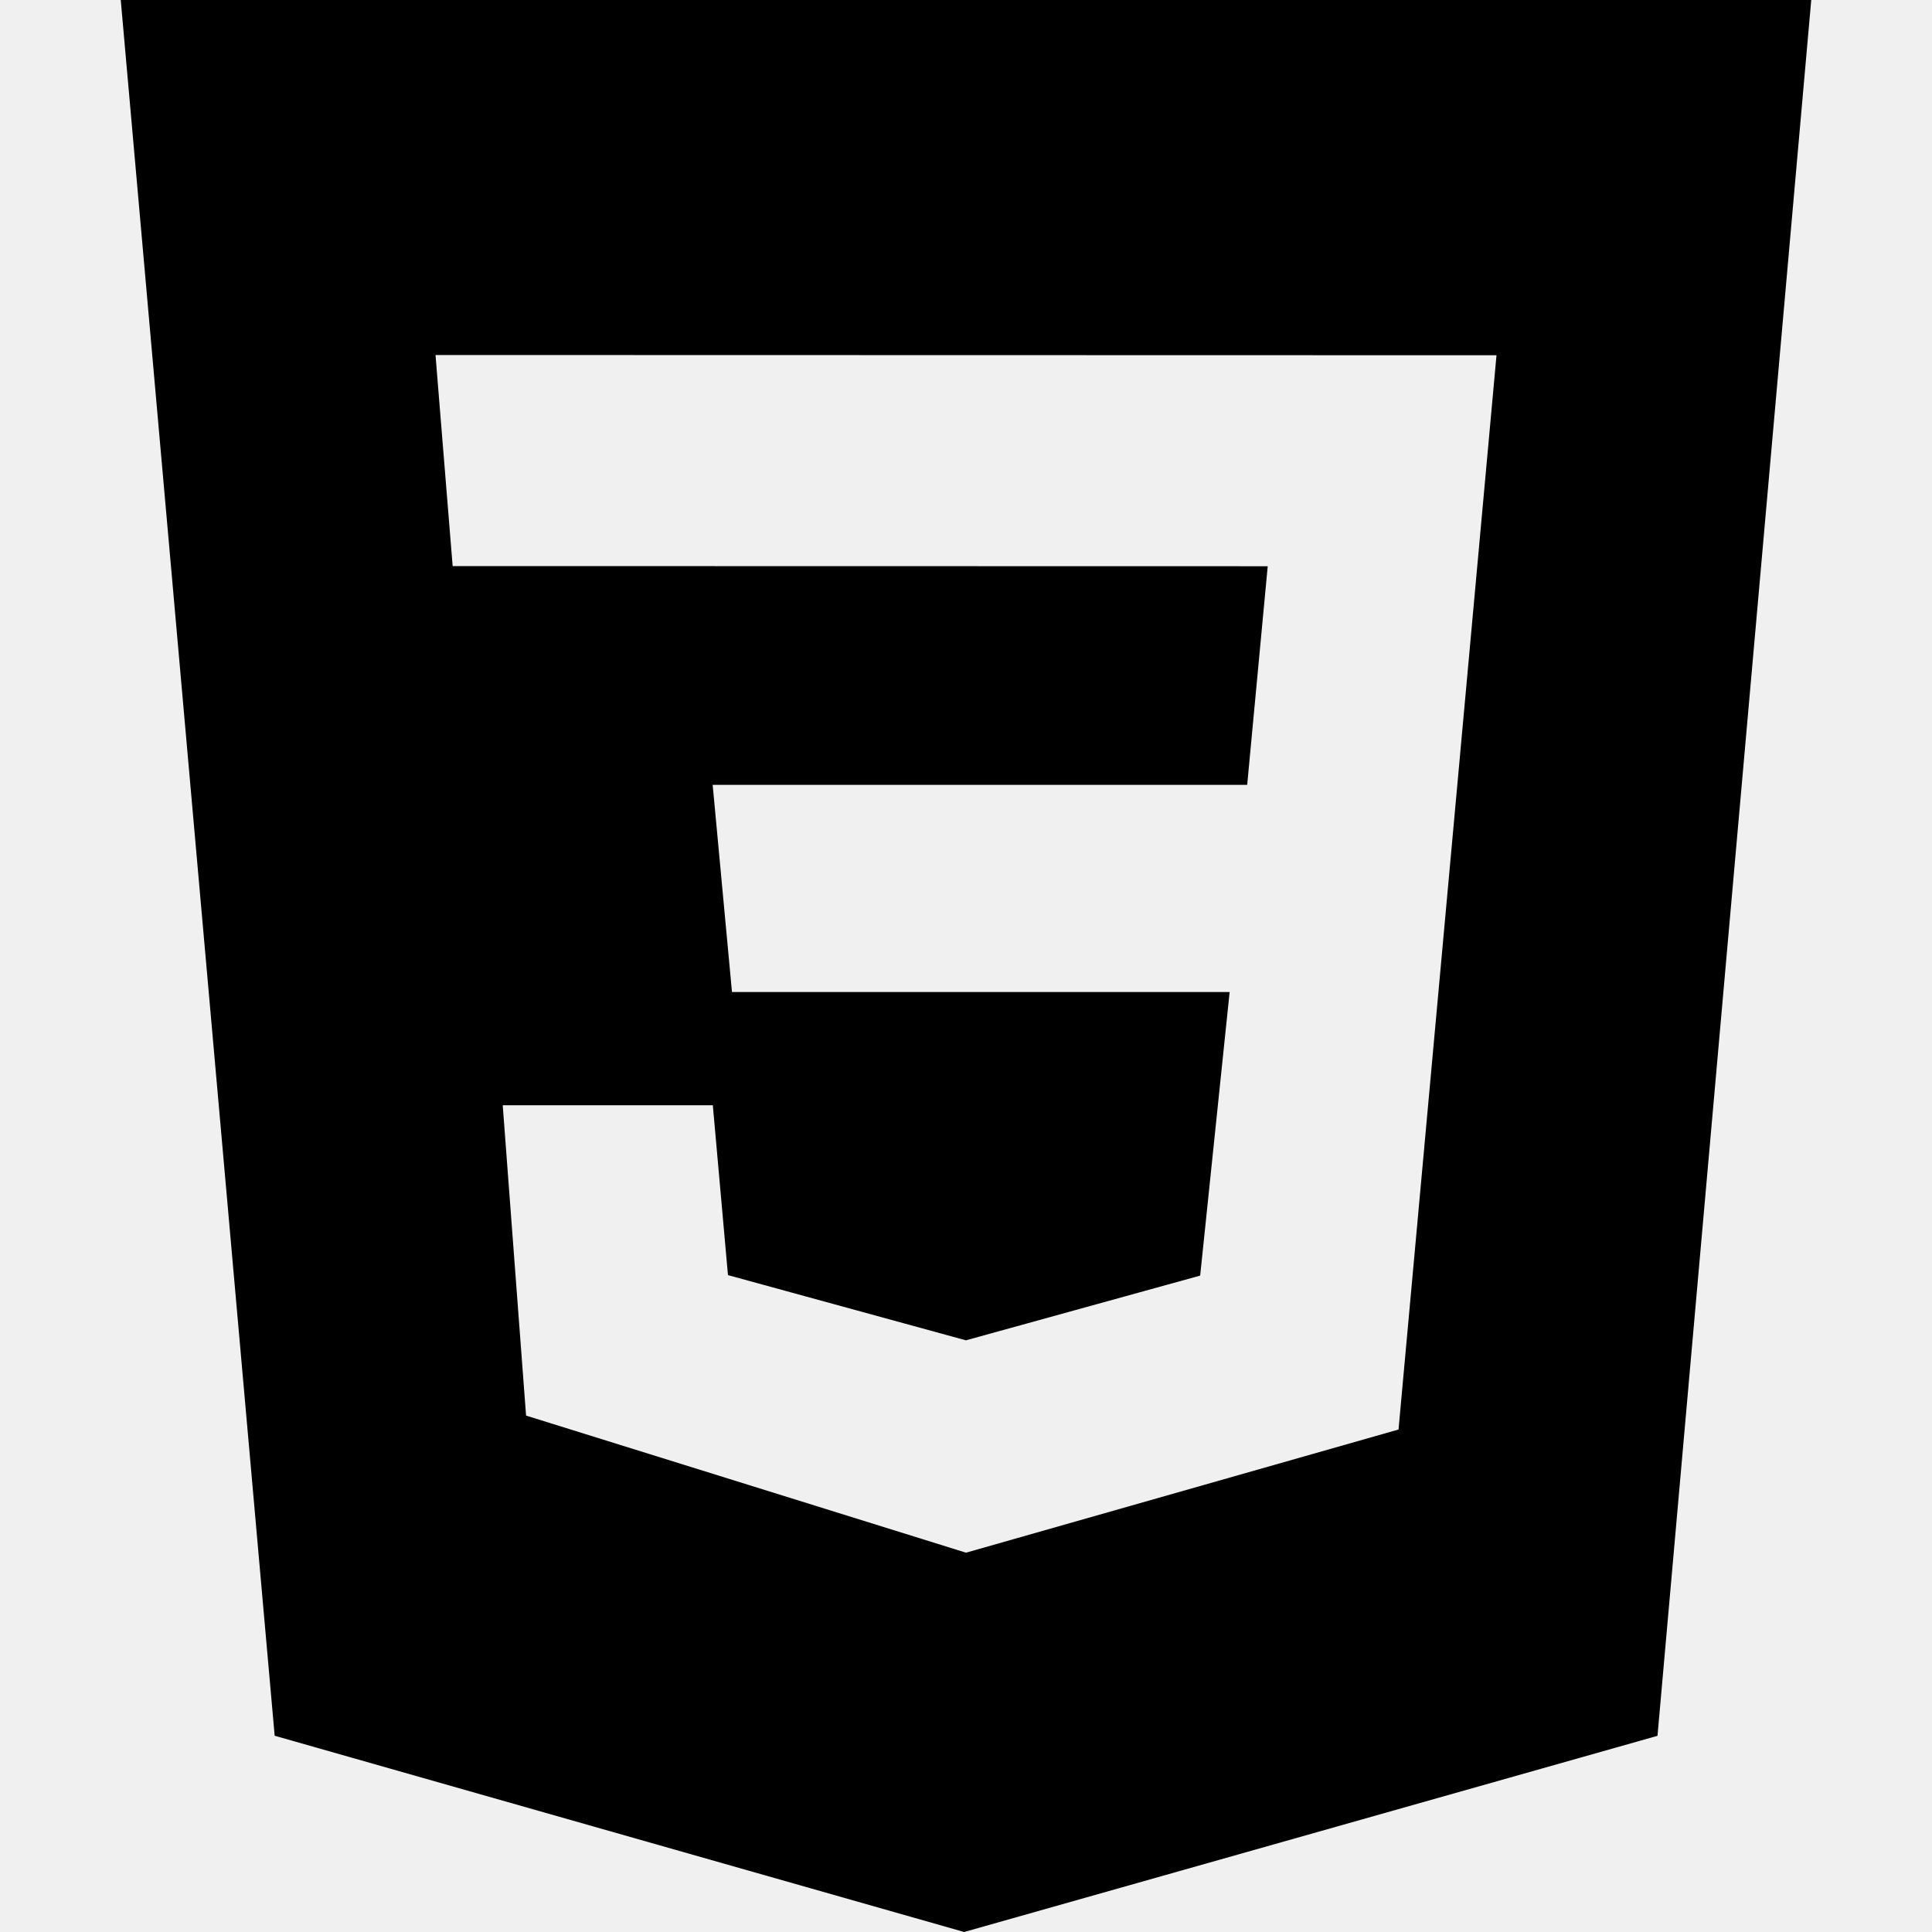
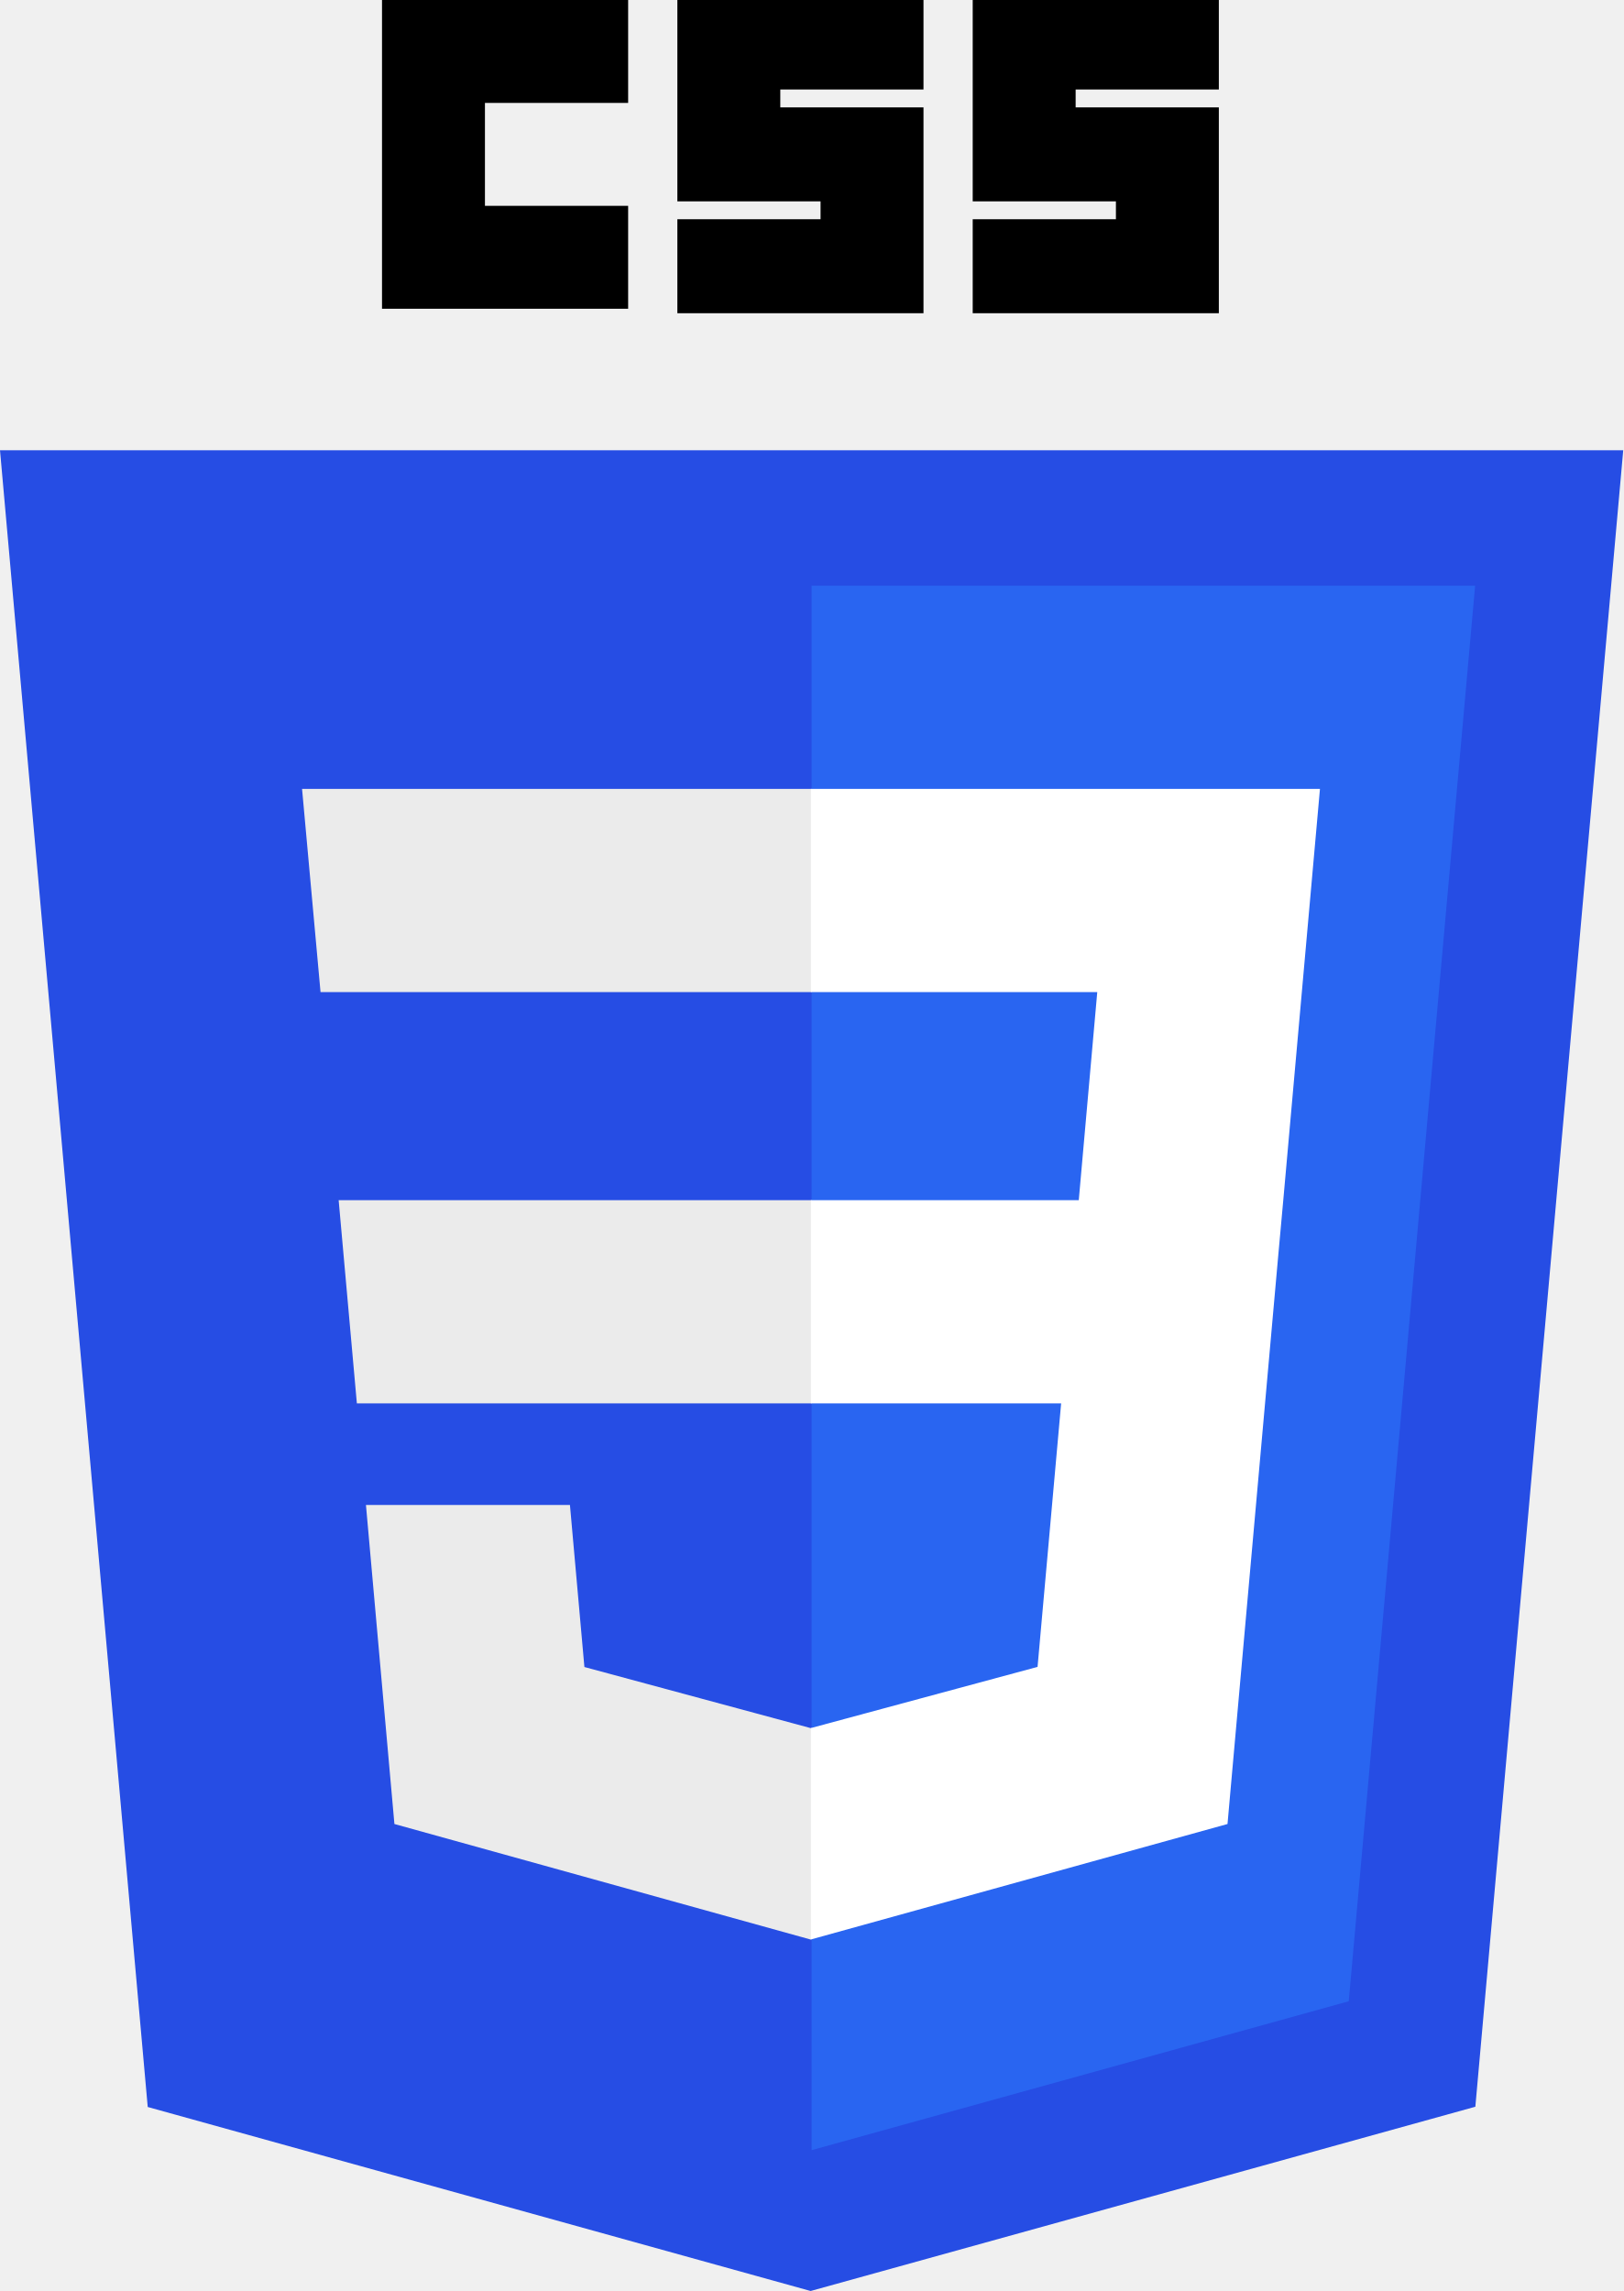
- <svg xmlns="http://www.w3.org/2000/svg" role="img" viewBox="0 0 24 24">
-   <path d="M1.5 0h21l-1.91 21.563L11.977 24l-8.565-2.438L1.5 0zm17.09 4.413L5.41 4.41l.213 2.622 10.125.002-.255 2.716h-6.64l.24 2.573h6.182l-.366 3.523-2.91.804-2.956-.81-.188-2.11h-2.61l.29 3.855L12 19.288l5.373-1.53L18.59 4.414z" />
+ <svg xmlns="http://www.w3.org/2000/svg" viewBox="0 0 255.11 360.088">
+   <path fill="#264de4" d="M127.399 360.088 23.217 331.166 0 70.766h255.11l-23.242 260.36z" />
+   <path fill="#2965f1" d="m211.972 314.547 19.86-222.49H127.556V337.95z" />
+   <path fill="#ebebeb" d="m53.223 188.636 2.863 31.937h71.469v-31.937zM47.472 123.995l2.903 31.937h77.18v-31.937zM127.555 271.58l-.14.037-35.569-9.604-2.273-25.471h-32.06l4.474 50.146 65.42 18.16.148-.04V271.58z" />
+   <path d="M60.038 0H98.72v16.176H76.214v16.176H98.72v16.175H60.038zM106.456 0h38.681v14.066h-22.505v2.813h22.505v32.352h-38.681V34.46h22.505v-2.813h-22.505zM152.873 0h38.682v14.066h-22.506v2.813h22.506v32.352h-38.682V34.46h22.506v-2.813h-22.506z" />
+   <path fill="#fff" d="m201.682 188.636 5.765-64.641h-80.003v31.937h45.003l-2.906 32.704h-42.097v31.937h39.327l-3.707 41.42-35.62 9.614v33.226l65.473-18.145.48-5.396 7.505-84.08z" />
</svg>
